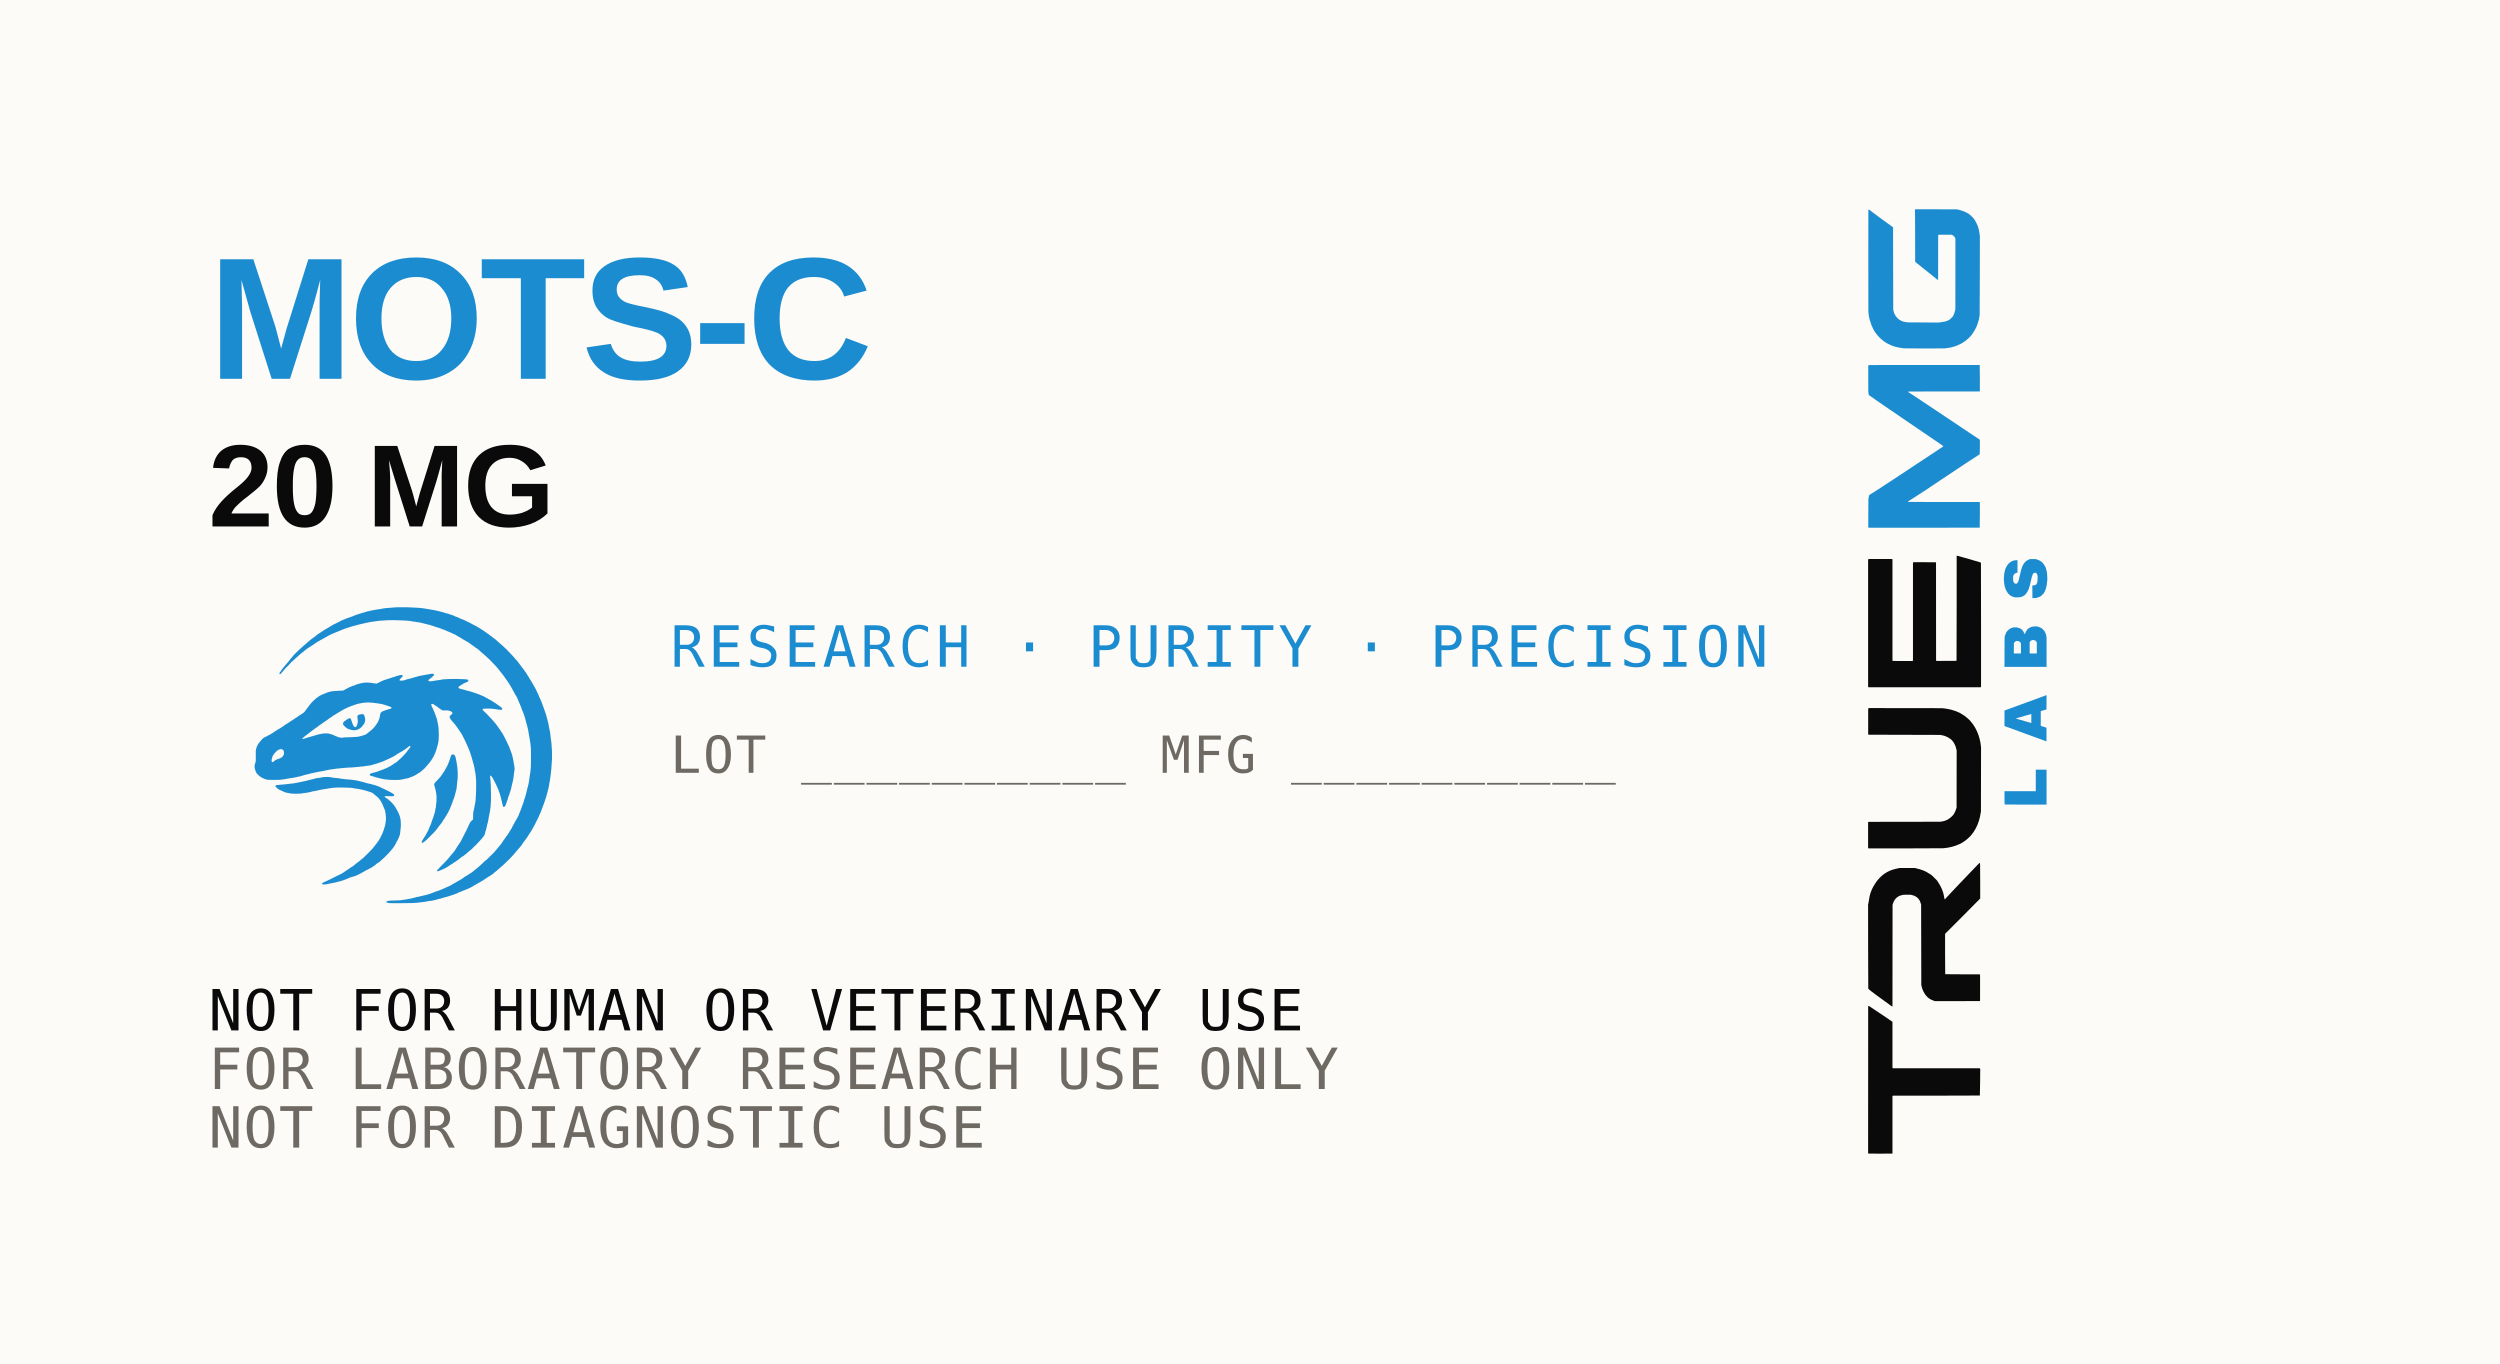
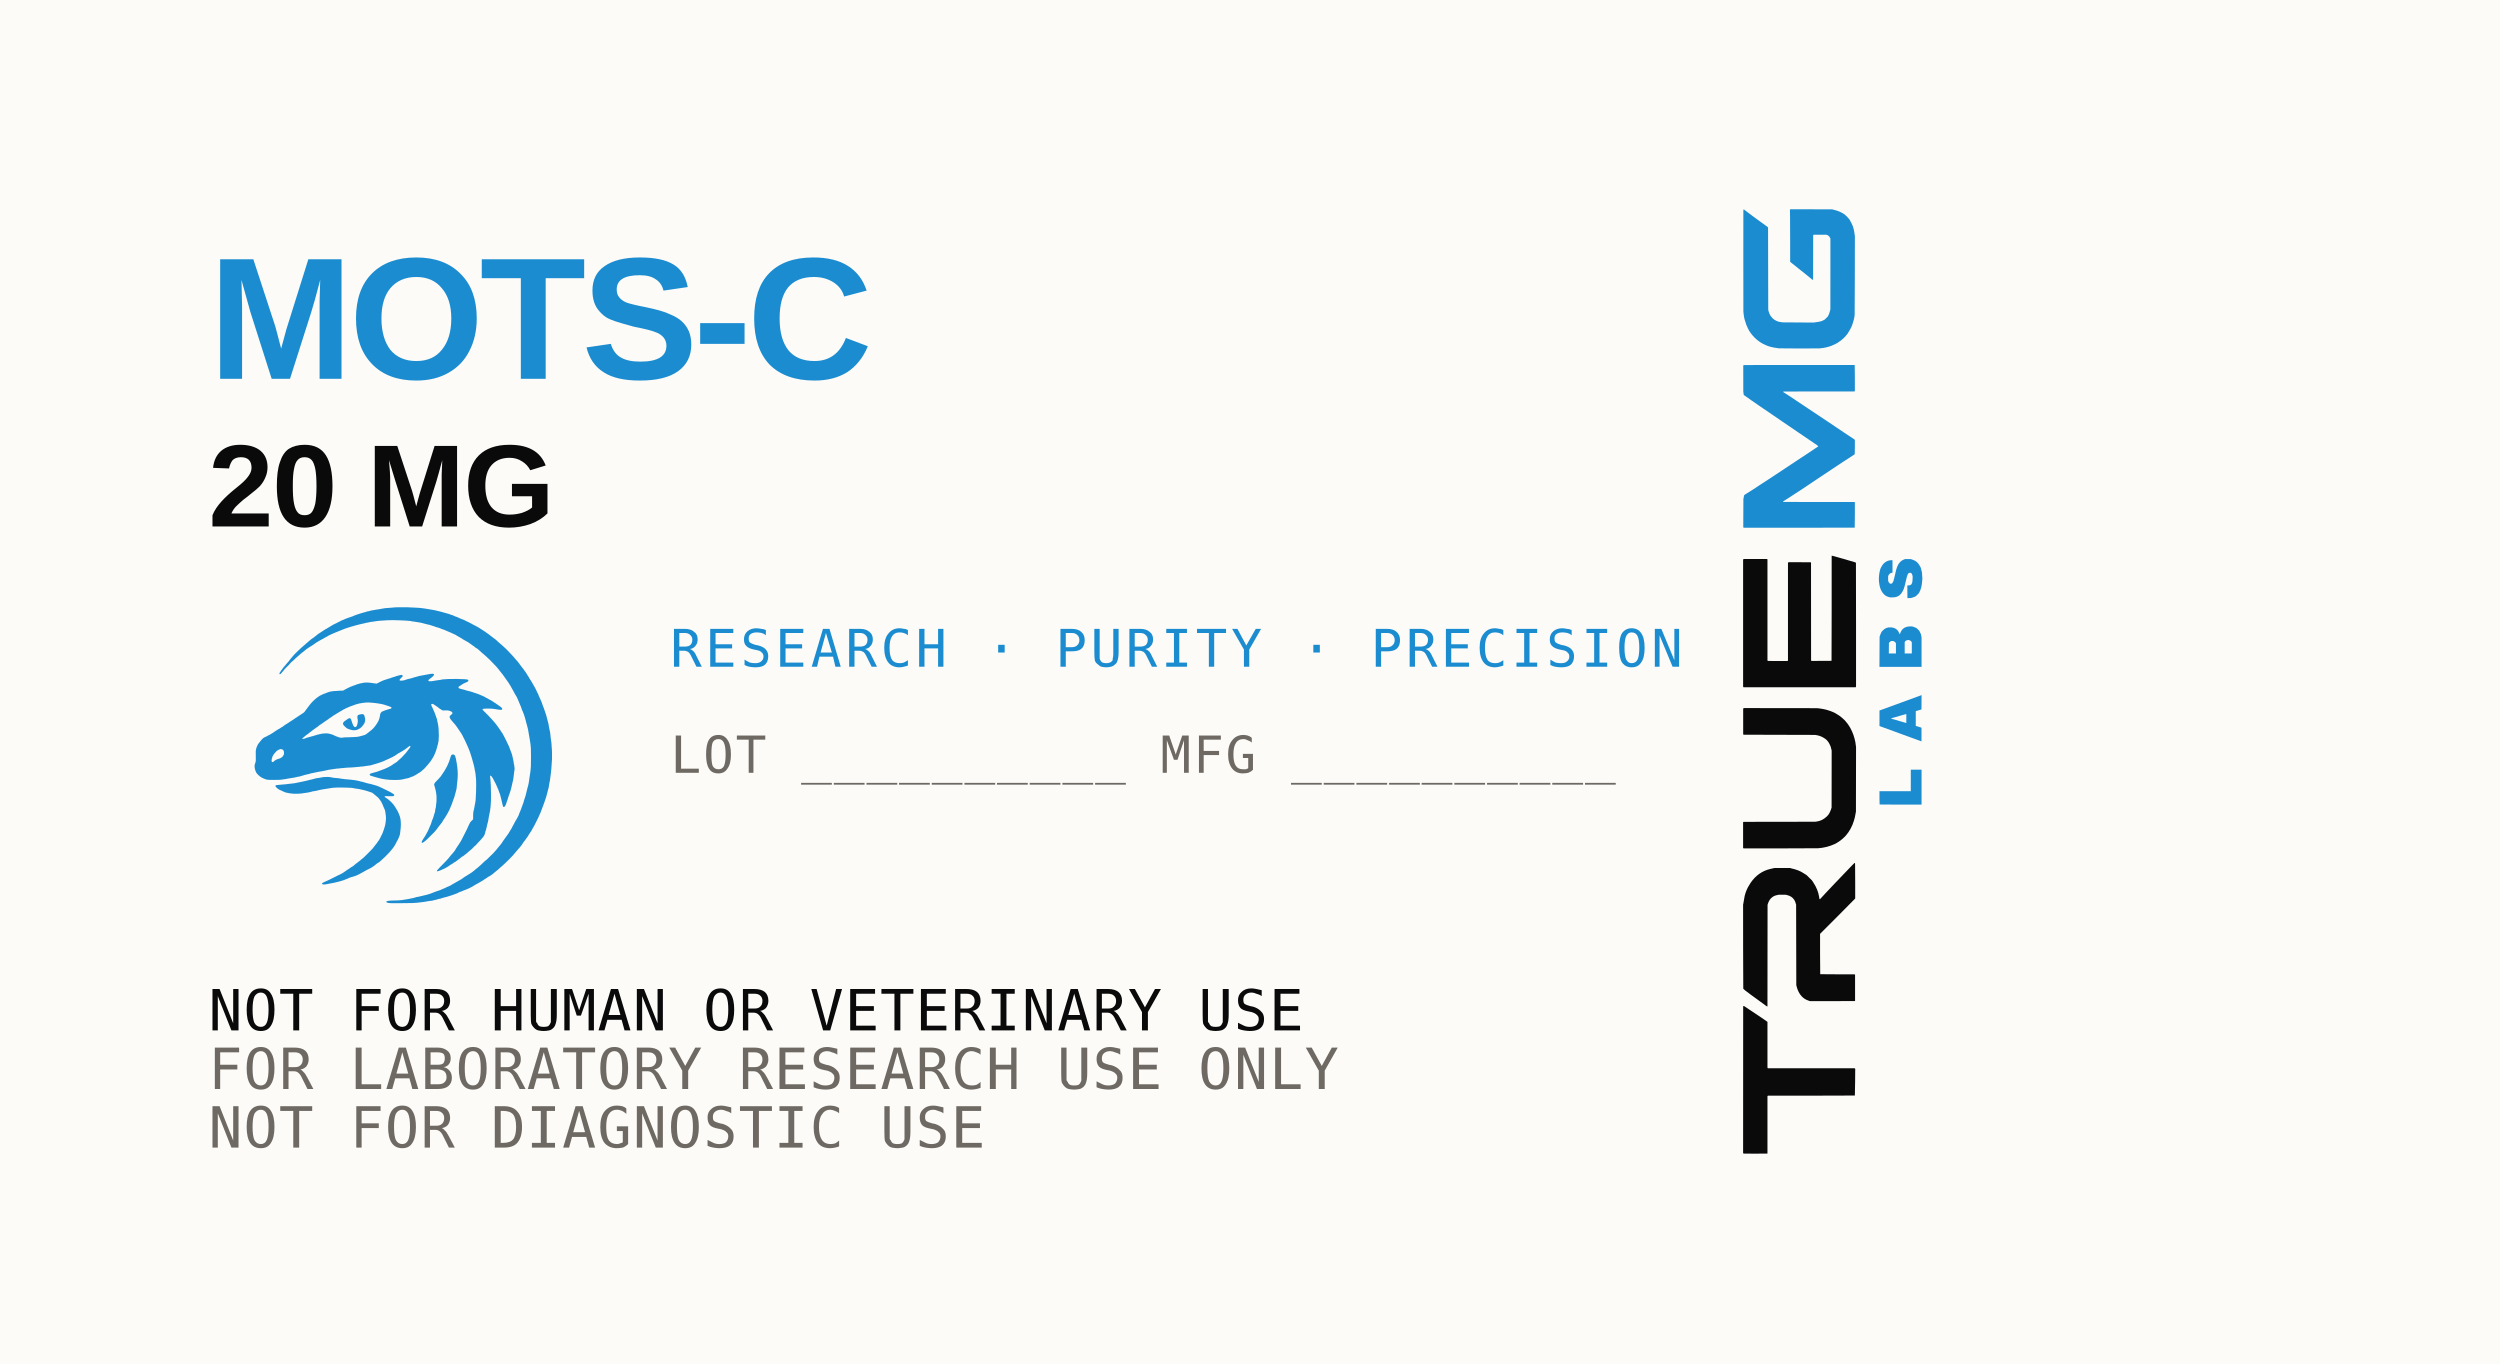
<svg xmlns="http://www.w3.org/2000/svg" width="66.0mm" height="36.0mm" viewBox="0 0 66.0 36.0">
  <rect x="0" y="0" width="66.0" height="36.0" fill="#FCFBF8" />
-   <g transform="translate(49.30,30.50) rotate(-90) scale(0.004437)">
+   <g transform="translate(46.00,30.50) rotate(-90) scale(0.004437)">
    <g transform="translate(0,681) scale(0.025,-0.025)" stroke="none">
      <g fill="#0A0A0B">
        <path d="M465 27020 l-58 -59 -15 -2770 c-8 -1524 0 -2802 18 -2841 l33 -70 6816 0 6815 0 61 -61 61 -61 -3 -10322 c-2 -5867 12 -10336 32 -10355 19 -18 1457 -45 3195 -61 l3160 -28 70 77 70 78 0 10325 0 10325 77 42 78 41 5439 0 5440 0 86 110 c125 160 843 1198 1065 1538 295 455 724 1099 1709 2569 l910 1356 -12 104 -12 103 -17488 9 -17488 9 -59 -58z" />
        <path d="M39653 27037 c-49 -18 -221 -200 -384 -405 -458 -576 -1855 -2468 -2161 -2925 -179 -268 -743 -1037 -1416 -1929 -166 -221 -278 -407 -266 -440 l22 -57 12086 -12 12086 -12 278 -88 c640 -203 1152 -536 1485 -965 307 -395 445 -712 569 -1304 l66 -320 0 -800 0 -800 -66 -300 c-181 -812 -569 -1408 -1152 -1768 -273 -168 -352 -202 -789 -341 l-351 -111 -9580 -21 -9580 -22 -300 -72 c-898 -215 -1753 -647 -2317 -1169 -555 -514 -833 -960 -1109 -1776 l-74 -220 -9 -5315 c-6 -2923 5 -5341 24 -5374 l33 -60 3113 -1 3113 0 48 65 47 66 6 4063 c3 2235 15 4080 27 4100 13 21 2011 36 4813 36 l4790 0 4138 -4134 c2275 -2274 4176 -4155 4224 -4180 l88 -46 3836 0 c2110 0 4003 12 4207 26 l369 26 19 50 c22 57 -449 537 -1427 1453 -693 648 -3219 3069 -3680 3525 -144 143 -513 492 -821 776 -307 284 -765 716 -1018 960 -460 444 -678 647 -1334 1239 l-350 316 13 64 12 65 180 30 c98 16 287 47 419 68 1108 179 2211 624 3280 1324 l560 366 620 626 620 626 263 400 c457 695 732 1203 890 1648 218 612 370 1114 408 1352 14 88 56 250 92 360 l67 200 0 1860 0 1860 -67 280 c-37 154 -105 451 -152 660 -425 1916 -1544 3522 -3281 4711 -1373 939 -2719 1447 -4380 1652 -176 22 -437 66 -580 99 l-260 59 -9960 -6 c-5478 -3 -9999 -20 -10047 -38z" />
        <path d="M73081 27003 l-41 -78 3 -8632 c2 -4748 18 -8831 36 -9073 101 -1383 432 -2698 970 -3860 66 -143 137 -296 156 -340 20 -44 107 -188 194 -320 88 -132 189 -294 225 -360 209 -379 985 -1283 1459 -1702 967 -852 2219 -1538 3517 -1926 650 -194 1101 -302 1480 -354 165 -23 381 -62 480 -87 l180 -46 7678 -14 7679 -14 341 41 c875 105 996 127 1782 328 1078 274 2363 850 3164 1418 90 64 252 177 360 252 187 130 549 429 780 644 172 160 902 995 1009 1154 55 80 204 315 333 521 129 206 275 440 325 520 50 80 106 181 125 225 20 44 83 188 142 320 184 414 294 707 421 1120 67 220 148 481 179 580 32 99 77 306 101 460 24 154 62 337 84 406 22 69 70 384 107 700 l66 574 11 8700 12 8700 -51 100 -50 100 -3067 0 -3067 0 -52 -52 -52 -52 -24 -8508 -24 -8508 -44 -260 c-110 -664 -270 -1122 -588 -1684 -416 -734 -817 -1122 -1520 -1473 -547 -273 -643 -308 -1159 -424 l-449 -100 -6776 10 -6776 11 -200 71 c-110 39 -290 99 -400 133 -249 78 -763 334 -1012 503 -573 388 -1285 1345 -1482 1993 -23 77 -72 239 -109 360 -36 121 -85 364 -108 540 l-41 320 -14 8515 -13 8515 -45 55 -46 55 -3073 0 -3074 0 -42 -77z" />
        <path d="M111470 27037 l-70 -41 0 -13357 0 -13356 77 -42 78 -41 14699 0 c8085 0 14727 11 14761 23 73 29 147 254 589 1797 45 154 107 361 140 460 63 190 147 481 240 830 105 394 171 630 288 1030 333 1138 450 1584 428 1620 l-25 40 -12447 1 c-6847 0 -12469 14 -12496 31 l-47 30 -13 2367 -12 2367 52 52 52 52 11644 8 11643 7 44 44 44 44 13 2601 14 2601 -64 97 -64 98 -11636 0 -11636 0 -65 65 -65 65 9 2319 10 2320 55 55 56 56 12035 0 12036 0 42 77 41 78 0 2733 0 2734 -61 88 -61 87 -15129 1 -15129 0 -70 -41z" />
      </g>
      <g fill="#1C8CD0">
        <path d="M149428 26991 l-69 -51 0 -13193 c0 -7256 10 -13210 23 -13230 14 -22 1228 -37 3012 -37 l2990 0 48 48 48 48 0 8485 c0 4667 11 8496 24 8510 51 51 137 -27 250 -225 101 -177 300 -490 866 -1360 66 -102 354 -541 640 -976 286 -435 601 -923 700 -1084 99 -162 321 -503 493 -760 172 -256 505 -753 740 -1103 235 -350 445 -663 467 -695 22 -31 510 -762 1084 -1623 574 -861 1170 -1754 1324 -1985 154 -231 405 -609 558 -840 153 -231 503 -754 776 -1163 274 -408 516 -772 538 -808 22 -36 195 -296 384 -577 189 -282 556 -836 816 -1232 1081 -1646 1205 -1838 1541 -2380 75 -121 155 -233 178 -249 22 -17 800 -30 1727 -30 l1686 -1 119 135 c65 75 217 295 338 490 237 384 977 1507 1354 2055 228 331 2457 3644 2617 3889 44 67 699 1051 1456 2187 757 1135 1423 2135 1480 2222 180 274 1884 2825 1961 2936 156 223 1269 1899 1393 2098 72 114 250 393 396 620 l265 412 64 -13 65 -12 10 -8456 10 -8455 45 -54 45 -54 3045 1 c1675 0 3068 15 3097 33 l52 33 3 9997 c2 5498 1 11430 -2 13183 l-5 3187 -64 64 -64 64 -3106 -3 -3106 -4 -378 -57 -379 -56 -90 -91 c-86 -86 -510 -688 -1208 -1715 -174 -255 -384 -561 -468 -680 -84 -119 -276 -396 -427 -616 -151 -220 -458 -665 -682 -990 -1061 -1535 -1504 -2184 -2993 -4392 -102 -151 -291 -424 -420 -606 -395 -558 -1826 -2658 -2692 -3952 -243 -363 -534 -795 -646 -960 -362 -533 -933 -1370 -1216 -1780 -151 -220 -481 -706 -734 -1080 -645 -958 -666 -976 -803 -710 -42 83 -173 285 -290 450 -117 165 -304 439 -414 609 -110 170 -319 485 -464 700 -262 388 -699 1050 -1710 2591 -288 440 -580 881 -649 980 -69 99 -254 378 -411 620 -158 242 -361 548 -451 680 -281 410 -2516 3790 -2639 3990 -64 104 -235 365 -380 580 -145 214 -333 498 -417 630 -84 132 -354 546 -599 920 -245 374 -615 940 -823 1259 -207 318 -435 660 -505 760 -71 99 -211 316 -313 481 -101 165 -291 462 -420 660 -130 198 -296 457 -368 575 -72 117 -167 271 -211 341 -44 69 -139 228 -212 352 -169 288 -192 306 -474 358 -129 23 -333 61 -454 84 l-220 41 -3341 16 -3341 15 -70 -51z" />
        <path d="M200748 27015 c-12 -12 -199 -36 -415 -54 -432 -34 -1041 -135 -1353 -224 -1056 -300 -1666 -529 -2360 -890 -1428 -741 -2792 -2118 -3512 -3547 -409 -812 -663 -1509 -787 -2160 -25 -132 -70 -357 -100 -500 -79 -379 -135 -742 -162 -1060 -43 -494 -55 -9253 -14 -9700 56 -610 149 -1204 259 -1660 102 -419 325 -1132 377 -1200 16 -22 80 -166 140 -320 130 -331 384 -846 530 -1076 305 -481 394 -610 605 -874 491 -615 1084 -1182 1642 -1570 290 -202 1442 -860 1505 -860 28 0 101 -26 164 -59 200 -104 621 -251 1093 -383 253 -70 546 -153 651 -184 105 -31 330 -75 500 -97 170 -23 390 -53 489 -68 99 -14 4347 -33 9440 -40 l9260 -14 540 64 c656 78 1322 222 1791 386 457 161 1227 540 1629 803 397 259 1101 959 1378 1369 420 622 746 1395 972 2303 l125 500 14 4945 15 4946 -71 71 -71 71 -1581 -27 c-870 -14 -3652 -26 -6184 -26 l-4603 0 -358 -430 c-730 -878 -909 -1102 -1673 -2099 -240 -314 -558 -715 -706 -891 -148 -176 -383 -466 -523 -644 -337 -431 -699 -871 -887 -1081 -88 -98 -148 -202 -140 -243 l14 -72 5305 -10 5304 -10 53 -64 53 -63 2 -1507 2 -1506 -91 -224 c-110 -274 -304 -474 -603 -623 l-226 -113 -8400 4 -8400 4 -320 70 c-469 102 -882 246 -1179 409 l-261 145 -360 364 -361 364 -139 260 c-255 475 -361 834 -439 1480 -25 209 -65 499 -88 643 l-43 264 25 3744 25 3744 40 105 c22 58 40 190 41 293 1 337 223 944 505 1380 483 748 1297 1294 2194 1474 l240 48 9794 23 9795 22 117 140 c64 77 166 212 225 299 139 203 491 691 749 1038 529 712 1029 1396 1202 1646 106 153 235 331 287 397 354 447 648 839 1069 1427 120 168 302 408 403 532 l184 226 -13 87 -12 88 -12145 8 c-6680 5 -12155 -1 -12167 -13z" />
      </g>
    </g>
    <g transform="translate(2086.5,811.8) scale(1.209881)">
      <g transform="translate(0,214) scale(0.025,-0.025)" fill="#1C8CD0" stroke="none">
        <g transform="translate(0.0,0)">
          <path d="M27 8413 c-15 -14 -27 -1877 -27 -4140 l0 -4113 3440 0 3440 0 0 1060 0 1060 -2120 0 -2120 0 0 3080 0 3080 -1293 0 c-712 0 -1306 -12 -1320 -27z" />
        </g>
        <g transform="translate(-21015.9,0)">
          <path d="M36449 8370 c-16 -38 -696 -1897 -1510 -4130 l-1482 -4060 1338 -11 c735 -5 1345 -2 1355 8 10 10 94 267 186 571 l167 552 1453 0 1453 0 166 -560 166 -560 1408 -11 1408 -10 -54 150 c-226 634 -2882 7899 -2925 8001 l-54 130 -1523 0 -1524 0 -28 -70z m1733 -2892 c92 -340 278 -981 413 -1425 135 -444 245 -826 245 -850 l0 -43 -880 0 -880 0 0 35 c0 20 118 428 261 908 144 480 325 1099 402 1375 77 276 150 534 162 574 12 40 41 66 65 58 l43 -14 169 -618z" />
        </g>
        <g transform="translate(-42657.8,0)">
          <path d="M69760 4303 l0 -4143 2902 0 2901 0 309 62 308 62 334 158 333 158 252 251 251 252 125 248 c69 137 153 351 185 477 l60 229 -1 321 c-1 601 -160 1085 -470 1430 -201 224 -556 447 -848 535 -133 40 -241 82 -241 95 0 12 146 91 325 175 l324 152 189 177 c231 216 381 483 460 821 l61 257 0 322 1 321 -62 239 c-83 323 -270 621 -559 892 l-241 226 -260 128 c-143 71 -368 160 -499 198 l-239 69 -2950 15 -2950 15 0 -4142z m4807 2197 c59 -44 145 -145 190 -225 l83 -146 0 -196 0 -196 -90 -178 -90 -178 -136 -91 -136 -90 -994 0 -994 0 0 702 0 702 1030 -12 1030 -12 107 -80z m151 -3079 c149 -77 276 -287 306 -506 l24 -176 -47 -179 c-53 -196 -161 -336 -329 -424 l-108 -56 -1082 0 -1082 0 0 700 0 700 1102 0 1102 0 114 -59z" />
        </g>
        <g transform="translate(-64316.7,0)">
          <path d="M108180 8534 c-883 -105 -1223 -191 -1720 -433 -723 -354 -1137 -832 -1320 -1524 l-62 -237 -3 -388 c-4 -854 255 -1416 851 -1840 580 -413 916 -536 2354 -856 1425 -317 1640 -428 1640 -841 l0 -141 -113 -114 -114 -113 -214 -63 -214 -64 -425 0 c-504 0 -844 55 -1052 172 l-152 85 -83 134 -83 134 -20 258 -21 258 -1245 -10 -1244 -11 9 -334 9 -334 66 -266 c36 -146 121 -374 189 -506 l125 -240 281 -282 281 -281 281 -146 c560 -291 1154 -435 2099 -509 l500 -39 606 38 606 39 461 117 462 116 312 163 c696 362 1073 805 1299 1525 l94 299 -2 560 -2 560 -94 240 c-217 556 -654 973 -1318 1259 -413 178 -717 261 -1834 501 -954 205 -1224 295 -1434 476 l-146 126 -4 173 -5 172 146 134 147 134 173 52 173 51 400 1 400 1 151 -53 c299 -106 549 -418 549 -685 l0 -122 1240 0 1240 0 0 232 c0 429 -157 880 -432 1244 -232 306 -531 541 -948 745 l-360 176 -388 100 c-588 151 -1538 223 -2092 157z" />
        </g>
      </g>
    </g>
  </g>
  <text x="5.5" y="10.00" font-family="Archivo Black, Archivo, Helvetica Neue, Arial, sans-serif" font-weight="900" font-size="4.60" letter-spacing="-0.12" fill="#1C8CD0">MOTS-C</text>
  <text x="5.5" y="13.90" font-family="Archivo Black, Archivo, Helvetica Neue, Arial, sans-serif" font-weight="900" font-size="3.10" letter-spacing="-0.04" fill="#0A0A0B">20 MG</text>
  <g transform="translate(5.500,14.600) scale(0.006875)">
    <g transform="translate(0,1600) scale(0.5673759,-0.5673759)" fill="#1C8CD0" stroke="none">
      <path d="M1285 2453 c-13 0 -30 -1 -36 -2 -7 0 -17 -1 -23 -2 -26 -1 -32 -2 -58 -7 -8 -2 -22 -4 -31 -5 -9 -1 -24 -4 -34 -6 -10 -3 -21 -6 -26 -6 -5 -1 -12 -4 -16 -5 -5 -2 -15 -4 -22 -6 -7 -2 -17 -5 -22 -7 -5 -2 -13 -5 -18 -6 -5 -2 -12 -5 -15 -6 -3 -2 -12 -5 -18 -7 -7 -2 -14 -4 -15 -5 -2 -1 -8 -3 -14 -5 -5 -2 -12 -5 -15 -6 -2 -2 -7 -4 -10 -4 -6 -2 -15 -7 -21 -10 -1 -1 -6 -3 -9 -5 -4 -1 -9 -4 -12 -6 -4 -2 -9 -5 -13 -6 -3 -2 -8 -4 -10 -5 -2 -1 -7 -4 -12 -7 -12 -7 -19 -11 -30 -18 -5 -3 -10 -6 -10 -6 -1 0 -5 -2 -9 -5 -5 -3 -13 -9 -18 -12 -19 -12 -30 -19 -35 -24 -3 -3 -7 -6 -8 -7 -2 -1 -6 -3 -8 -6 -3 -2 -8 -5 -10 -7 -2 -1 -7 -4 -9 -6 -11 -9 -15 -13 -18 -15 -2 -2 -9 -7 -14 -12 -6 -6 -13 -12 -17 -15 -22 -18 -67 -61 -78 -75 -2 -4 -8 -10 -11 -13 -3 -4 -7 -8 -8 -10 -4 -6 -15 -20 -18 -22 -2 -2 -5 -6 -8 -9 -2 -4 -6 -8 -8 -10 -5 -6 -13 -15 -16 -20 -2 -3 -4 -6 -5 -7 -1 -1 -3 -4 -5 -6 -1 -3 -4 -8 -7 -11 -3 -4 -4 -6 -4 -9 0 -3 1 -4 4 -4 2 0 4 1 10 8 4 4 9 10 11 13 4 6 24 28 28 31 2 1 7 6 12 12 11 13 12 15 36 35 2 3 10 10 17 16 7 7 19 17 26 23 7 6 18 15 25 20 10 9 16 13 31 23 9 5 13 8 21 13 22 16 34 24 56 36 21 11 30 16 32 18 2 1 7 4 12 6 5 3 11 6 13 8 3 1 9 4 13 6 5 2 10 4 11 5 2 1 9 4 16 7 13 5 21 8 37 15 4 2 11 5 15 6 4 1 13 5 20 8 8 3 15 5 16 5 0 0 7 2 15 5 7 2 18 5 24 7 6 1 16 4 22 6 7 2 17 5 23 6 14 3 21 4 32 7 4 2 13 4 19 4 5 1 11 3 13 3 2 1 11 2 20 3 9 1 21 3 26 4 10 2 24 3 76 6 30 1 38 1 67 0 69 -2 94 -5 101 -8 1 0 5 -1 10 -1 4 -1 12 -2 19 -3 6 -1 17 -3 25 -4 8 -2 19 -4 24 -6 6 -2 16 -4 23 -6 8 -1 18 -4 24 -6 6 -2 11 -4 12 -4 2 0 17 -5 23 -8 2 0 9 -3 15 -4 6 -2 14 -5 17 -6 2 -2 9 -4 15 -6 6 -2 13 -4 16 -6 3 -2 10 -5 16 -7 6 -2 14 -6 19 -8 17 -8 34 -16 35 -16 0 0 5 -3 9 -6 5 -3 11 -6 14 -8 2 -1 6 -3 8 -4 1 -2 5 -4 8 -5 3 -2 8 -5 10 -7 4 -3 23 -13 34 -19 2 -1 5 -3 7 -5 3 -2 7 -5 9 -6 2 -1 7 -5 12 -9 5 -4 11 -8 15 -10 3 -3 7 -6 9 -8 3 -1 7 -4 11 -6 3 -3 8 -7 12 -10 3 -3 9 -9 14 -13 37 -32 31 -26 60 -54 33 -33 48 -49 67 -74 9 -12 13 -17 22 -28 2 -3 7 -10 12 -17 11 -16 19 -28 24 -34 2 -3 6 -8 8 -13 2 -4 5 -8 6 -9 0 -1 2 -4 3 -6 1 -2 5 -8 7 -12 7 -12 14 -25 19 -35 2 -5 6 -11 8 -13 2 -3 5 -9 7 -13 2 -5 4 -9 5 -11 1 -2 12 -27 16 -38 1 -4 3 -9 5 -11 2 -5 8 -22 8 -24 0 -1 2 -6 5 -11 3 -6 6 -15 8 -20 1 -5 4 -14 6 -19 1 -5 4 -13 5 -18 1 -5 3 -12 4 -16 3 -7 10 -37 12 -45 0 -3 1 -7 2 -10 1 -4 2 -9 2 -12 1 -7 6 -33 9 -52 3 -16 6 -39 7 -57 1 -21 1 -101 0 -122 -1 -23 -5 -52 -8 -66 0 -4 -2 -13 -3 -22 -2 -16 -5 -33 -7 -40 -1 -2 -3 -9 -4 -14 -1 -6 -3 -13 -4 -16 -4 -14 -8 -31 -10 -41 -2 -5 -4 -12 -5 -15 -1 -3 -4 -11 -6 -18 -1 -7 -4 -16 -6 -20 -2 -4 -5 -12 -6 -16 -3 -10 -11 -30 -15 -40 -2 -4 -6 -13 -8 -21 -3 -7 -7 -14 -8 -16 -1 -1 -3 -5 -5 -9 -2 -4 -5 -9 -7 -12 -2 -3 -6 -9 -8 -14 -2 -5 -4 -9 -5 -10 -2 -3 -13 -22 -16 -30 -3 -4 -5 -9 -7 -11 -1 -3 -4 -7 -6 -10 -1 -3 -5 -8 -7 -12 -7 -9 -19 -26 -36 -50 -5 -8 -11 -16 -13 -20 -3 -3 -9 -11 -14 -17 -20 -25 -24 -30 -42 -49 -23 -23 -37 -37 -45 -44 -4 -2 -11 -8 -16 -13 -14 -14 -34 -32 -39 -36 -3 -3 -9 -8 -14 -11 -22 -20 -38 -31 -62 -45 -17 -10 -24 -14 -29 -19 -6 -5 -8 -6 -33 -20 -8 -4 -17 -10 -21 -12 -4 -2 -11 -6 -16 -9 -4 -2 -9 -5 -10 -6 -2 -2 -12 -7 -16 -8 -2 -1 -8 -3 -12 -5 -4 -2 -11 -5 -14 -7 -4 -1 -11 -4 -17 -7 -5 -3 -10 -5 -11 -5 0 0 -4 -1 -8 -3 -8 -3 -22 -8 -24 -8 -1 0 -6 -2 -13 -5 -6 -3 -17 -7 -23 -9 -7 -2 -14 -4 -16 -5 -2 -1 -7 -2 -10 -3 -31 -7 -48 -11 -51 -12 -1 -1 -6 -2 -12 -2 -5 -1 -13 -3 -17 -5 -4 -1 -12 -3 -17 -4 -6 -1 -14 -3 -19 -4 -8 -2 -29 -5 -55 -9 -14 -2 -21 -2 -66 -3 -20 -1 -29 -2 -34 -6 -4 -2 -5 -3 -2 -5 2 -2 6 -4 18 -6 8 -1 17 -1 73 -1 70 0 109 1 141 6 3 1 11 1 17 2 5 1 14 2 20 3 6 2 16 3 23 4 6 1 14 2 17 2 3 1 10 3 16 4 6 1 15 3 20 5 4 2 12 3 16 4 4 1 11 2 14 4 4 1 12 3 17 5 14 3 16 4 29 8 6 2 15 5 19 6 3 1 9 3 12 4 4 2 9 4 13 5 8 2 16 6 22 9 3 3 6 4 16 7 4 1 10 3 13 5 3 2 11 5 17 7 13 4 51 22 58 28 3 2 9 6 13 8 5 2 11 6 15 8 13 8 29 17 29 17 1 0 4 2 7 4 3 3 8 6 10 7 3 2 7 5 11 7 9 7 20 14 26 16 3 2 6 4 8 6 2 1 5 4 8 5 2 2 5 5 8 7 2 2 6 5 8 7 8 5 32 26 41 35 5 4 10 9 12 10 5 4 26 24 43 41 19 19 30 31 47 52 7 8 15 17 18 21 3 3 7 8 10 11 2 3 5 7 7 9 2 3 5 7 8 11 2 3 5 8 6 10 2 2 5 6 6 8 2 2 4 6 6 7 1 1 4 5 6 9 3 4 7 10 11 15 3 5 8 13 11 18 3 4 7 10 8 12 2 3 5 7 7 10 1 3 3 7 4 8 2 3 17 29 17 30 0 1 19 39 21 42 1 2 4 7 6 12 2 5 4 11 6 14 4 7 16 36 18 44 1 4 4 10 5 14 2 3 4 9 5 13 1 4 4 11 6 16 9 25 17 50 20 65 2 9 5 20 6 24 2 4 3 11 4 15 1 4 2 13 3 21 2 7 4 18 5 24 1 6 2 17 3 23 1 13 2 17 4 31 0 5 1 14 2 20 0 5 2 17 2 26 3 26 4 63 3 90 0 13 -1 24 -1 25 -1 0 -1 5 -1 11 0 14 -3 40 -7 64 0 5 -1 14 -2 20 -1 6 -2 13 -2 16 -3 11 -4 16 -7 32 -4 27 -4 28 -7 36 -1 4 -3 11 -4 16 -4 19 -13 48 -20 66 -2 6 -5 13 -6 17 -1 4 -4 12 -7 18 -2 6 -5 14 -6 18 -3 7 -8 19 -15 34 -2 4 -6 12 -7 17 -2 4 -4 10 -6 12 -2 2 -4 7 -5 11 -5 11 -16 33 -20 38 -1 3 -4 7 -6 10 -1 4 -7 13 -12 21 -6 9 -11 17 -12 19 -1 3 -6 11 -11 18 -4 7 -9 16 -11 18 -1 2 -4 7 -7 10 -2 3 -8 11 -12 17 -5 6 -10 13 -12 15 -2 3 -6 9 -11 15 -12 17 -18 24 -31 38 -7 8 -15 17 -18 21 -4 4 -14 15 -22 23 -9 9 -19 19 -21 22 -5 5 -25 24 -28 26 -2 1 -10 9 -20 17 -9 9 -20 19 -24 22 -10 7 -16 11 -23 17 -3 3 -8 6 -10 8 -3 2 -9 6 -13 10 -12 9 -41 29 -53 36 -4 2 -9 5 -11 7 -4 2 -9 5 -17 10 -2 1 -7 4 -13 7 -6 3 -12 6 -14 7 -2 2 -6 3 -8 5 -2 1 -8 3 -12 6 -4 2 -9 5 -12 6 -3 1 -9 4 -13 6 -7 5 -20 10 -39 17 -5 2 -11 5 -15 7 -7 3 -16 7 -18 7 0 0 -4 2 -8 3 -11 6 -14 7 -23 9 -4 1 -11 4 -16 6 -5 1 -13 4 -18 5 -16 4 -25 7 -32 9 -4 1 -11 3 -16 4 -10 2 -19 4 -25 6 -3 1 -7 2 -10 2 -4 1 -14 2 -23 4 -16 2 -22 3 -42 7 -10 2 -44 5 -52 5 -4 0 -14 1 -21 1 -17 2 -71 3 -103 2z" />
      <path d="M1503 2002 c-19 -3 -77 -14 -80 -15 -1 -1 -10 -3 -20 -6 -9 -2 -20 -5 -23 -7 -4 -1 -11 -3 -16 -4 -10 -2 -22 -5 -32 -9 -4 -2 -10 -3 -17 -4 -16 -1 -18 -1 -20 1 -3 3 0 7 10 17 l10 10 0 3 c0 5 -3 7 -8 7 -4 0 -22 -4 -31 -7 -4 -1 -10 -3 -14 -5 -5 -1 -14 -4 -20 -6 -7 -3 -15 -6 -18 -6 -7 -2 -21 -7 -37 -12 -10 -4 -26 -11 -34 -16 -2 -1 -7 -3 -10 -5 l-5 -2 -6 1 c-4 0 -10 2 -15 2 -32 6 -61 6 -81 0 -3 0 -11 -2 -17 -4 -15 -4 -17 -5 -24 -8 -3 -2 -11 -4 -17 -6 -12 -4 -32 -13 -48 -22 -5 -3 -12 -7 -14 -8 l-4 -2 -27 -1 c-32 -1 -55 -4 -68 -8 -5 -2 -13 -4 -17 -6 -13 -4 -35 -14 -46 -20 -12 -7 -29 -20 -47 -38 -6 -5 -18 -20 -25 -29 -3 -4 -7 -9 -9 -12 -6 -7 -11 -14 -17 -23 -4 -6 -6 -9 -13 -14 -5 -3 -10 -7 -12 -8 -4 -2 -23 -15 -29 -19 -1 -1 -5 -3 -7 -5 -3 -1 -9 -5 -12 -8 -4 -2 -11 -7 -17 -11 -6 -4 -18 -11 -27 -18 -9 -6 -18 -11 -20 -12 -1 -1 -5 -4 -8 -6 -2 -2 -7 -5 -9 -7 -3 -1 -7 -3 -9 -5 -2 -2 -6 -4 -9 -6 -3 -1 -8 -4 -11 -6 -3 -2 -10 -7 -16 -10 -7 -4 -15 -10 -19 -13 -5 -3 -15 -9 -23 -14 -9 -4 -17 -8 -19 -10 -2 -1 -7 -3 -11 -5 -12 -5 -19 -11 -34 -30 -2 -3 -5 -7 -7 -9 -7 -8 -9 -11 -14 -23 -3 -6 -6 -15 -7 -21 l-2 -11 0 -24 c1 -42 0 -47 -1 -51 -5 -14 -6 -17 -7 -26 0 -5 0 -12 1 -16 1 -7 7 -24 9 -28 6 -11 23 -27 35 -34 7 -5 29 -14 38 -16 8 -2 86 -2 98 0 3 1 12 2 18 3 6 0 13 1 14 2 2 1 12 2 22 4 10 1 22 3 27 4 5 1 14 3 20 4 6 2 15 4 20 4 5 1 13 3 18 5 12 4 18 6 32 9 7 1 15 3 18 4 6 3 8 3 33 8 8 2 19 4 23 5 9 2 19 4 34 6 6 1 15 3 20 4 6 2 15 4 22 5 15 2 47 7 48 7 0 1 5 1 11 1 6 1 18 2 28 3 19 2 53 5 72 5 18 1 40 3 46 4 3 1 13 2 22 2 16 2 24 3 49 7 5 0 13 2 17 4 4 1 10 3 14 4 14 3 43 13 61 20 5 3 10 5 11 5 1 0 6 2 11 5 5 3 13 6 18 8 5 2 9 4 10 5 1 0 6 3 11 5 12 6 25 14 30 18 3 2 8 5 10 7 3 1 11 6 18 10 8 5 15 9 17 10 6 3 28 19 33 24 7 6 12 9 15 7 2 -2 -1 -11 -6 -16 -1 -1 -4 -6 -7 -9 -12 -17 -18 -24 -45 -52 -19 -18 -32 -30 -35 -32 -3 -2 -11 -7 -18 -11 -6 -5 -12 -9 -14 -10 -1 -1 -6 -4 -10 -6 -11 -7 -31 -16 -44 -21 -6 -2 -12 -5 -14 -5 -1 -1 -9 -4 -16 -6 -7 -2 -14 -5 -16 -6 -2 0 -9 -2 -14 -4 -14 -3 -27 -7 -30 -9 -2 0 -4 -2 -5 -3 l-1 -3 1 -3 c2 -4 7 -7 22 -10 6 -2 14 -4 20 -6 43 -13 80 -18 127 -18 32 0 42 1 73 9 6 1 13 3 16 3 5 1 13 4 18 7 3 1 7 3 10 3 3 1 8 3 11 5 2 1 8 5 13 7 5 3 10 6 12 7 1 2 5 4 9 6 9 4 22 15 39 31 13 14 33 37 41 48 2 2 6 9 9 14 14 19 29 55 36 85 2 7 3 14 4 14 1 3 4 16 5 24 1 5 1 22 2 37 0 33 -2 61 -6 79 -2 6 -4 17 -5 23 -1 7 -3 16 -5 19 -1 4 -4 12 -6 17 -2 6 -5 14 -7 19 -3 5 -5 11 -6 13 -1 3 -6 15 -14 31 -3 7 -3 9 -2 11 1 5 11 4 19 -2 2 -2 6 -5 9 -6 4 -2 24 -17 27 -20 3 -2 18 -12 21 -13 2 -1 9 -1 18 0 11 0 16 0 22 -1 18 -4 27 -10 27 -17 0 -5 -2 -7 -10 -13 -7 -5 -9 -8 -9 -14 0 -4 1 -6 8 -17 5 -6 12 -15 17 -20 10 -11 15 -17 22 -27 3 -5 8 -12 11 -16 3 -5 7 -10 9 -13 1 -2 4 -6 5 -8 2 -2 4 -5 6 -8 3 -4 14 -26 24 -46 3 -7 7 -14 8 -17 6 -12 18 -40 21 -48 2 -5 5 -13 7 -18 2 -5 5 -14 6 -19 2 -5 4 -14 6 -19 14 -49 16 -56 19 -73 0 -5 2 -15 4 -21 2 -14 4 -24 6 -53 1 -25 1 -38 0 -84 -2 -55 -3 -64 -10 -95 0 -4 -2 -12 -3 -17 -1 -5 -2 -11 -3 -12 -3 -9 -4 -22 -4 -41 l0 -20 -5 -5 c-2 -3 -6 -6 -7 -7 -5 -3 -11 -14 -15 -23 -2 -7 -30 -64 -41 -84 -1 -2 -4 -8 -7 -14 -3 -7 -8 -15 -10 -19 -3 -4 -7 -9 -8 -12 -11 -16 -15 -23 -18 -27 -1 -2 -4 -7 -6 -9 -1 -3 -3 -7 -4 -8 -3 -5 -18 -24 -33 -40 -2 -2 -5 -7 -7 -9 -7 -10 -35 -39 -64 -68 -17 -17 -22 -24 -19 -27 1 -1 2 -1 6 1 3 0 8 2 13 4 5 2 9 4 10 4 2 1 7 4 13 6 12 5 28 14 35 19 2 2 7 5 11 8 3 2 8 5 12 7 11 8 22 15 25 16 4 3 17 12 23 17 2 2 6 5 9 7 2 2 6 5 8 7 2 1 7 5 12 7 8 6 17 12 38 31 7 6 16 13 19 16 3 2 6 5 7 7 2 2 7 7 12 12 6 4 11 9 12 11 1 1 7 7 12 13 13 13 35 38 38 43 6 8 8 14 10 23 1 6 4 15 6 21 2 6 4 17 6 24 1 6 3 16 5 21 3 9 6 25 8 41 1 4 2 11 3 15 9 38 13 79 12 138 0 48 -2 87 -4 103 -2 18 -3 23 0 25 1 1 2 1 4 -1 3 -2 9 -10 14 -19 2 -4 5 -11 7 -14 7 -12 18 -34 21 -43 2 -5 4 -11 6 -13 1 -2 4 -10 6 -17 2 -7 5 -14 6 -15 2 -4 13 -51 17 -69 3 -16 5 -20 9 -21 4 0 10 5 12 11 1 2 4 11 7 18 2 8 5 17 7 20 1 2 3 9 4 15 2 5 5 14 7 19 2 5 5 13 6 18 1 4 3 11 5 15 1 3 3 13 5 21 2 8 4 19 6 26 4 14 6 24 8 41 2 16 3 30 5 40 3 12 2 24 -1 39 -2 7 -4 18 -4 24 -1 6 -3 17 -5 24 -2 7 -4 15 -4 17 -1 6 -6 21 -11 32 -2 4 -4 11 -6 16 -2 5 -4 11 -5 14 -2 3 -4 7 -5 10 -6 15 -32 66 -39 78 -5 6 -9 13 -10 14 -1 2 -3 6 -6 10 -3 3 -8 11 -13 18 -9 14 -18 25 -39 49 -10 12 -50 53 -61 63 -7 5 -8 9 -3 12 2 1 6 2 22 2 28 1 44 0 77 -6 26 -4 31 -3 31 3 0 7 -4 11 -21 22 -6 5 -16 11 -21 15 -18 12 -32 21 -34 22 -4 1 -14 7 -17 9 -2 1 -6 4 -10 6 -4 1 -10 4 -13 7 -4 2 -8 4 -8 4 -1 0 -5 2 -11 5 -17 8 -31 13 -50 19 -7 2 -15 5 -17 6 -3 1 -10 3 -17 5 -24 6 -29 7 -36 10 -5 1 -10 3 -12 3 -15 3 -27 7 -28 10 -2 3 -1 6 1 9 2 1 18 12 31 20 3 2 10 5 15 7 10 3 17 8 19 12 1 3 -1 7 -4 8 -10 5 -126 7 -167 2 -4 0 -12 -2 -16 -3 -5 -1 -14 -2 -20 -3 -7 -1 -18 -2 -25 -4 -23 -4 -36 -4 -38 0 -2 4 0 7 6 11 12 8 28 22 30 26 2 4 2 6 0 8 -3 3 -4 3 -10 3 -4 0 -10 -1 -13 -1z m-398 -195 c16 -1 28 -3 37 -4 3 -1 11 -2 19 -3 17 -3 21 -4 31 -7 5 -2 16 -5 24 -8 16 -5 23 -8 23 -11 2 -5 -1 -7 -15 -10 -18 -5 -43 -14 -48 -17 -6 -4 -11 -10 -12 -14 0 -2 -2 -10 -3 -18 -3 -17 -10 -34 -18 -46 -11 -18 -28 -39 -38 -46 -24 -20 -30 -24 -34 -27 -2 -1 -5 -3 -6 -4 -3 -2 -11 -5 -19 -7 -5 -1 -14 -3 -19 -5 -11 -4 -31 -6 -78 -7 -23 0 -36 -1 -38 -2 -4 -2 -18 -1 -25 1 -3 1 -9 3 -13 5 -5 1 -12 4 -16 6 -17 9 -28 12 -42 15 -8 2 -32 2 -42 0 -12 -2 -31 -6 -40 -9 -4 -2 -10 -3 -13 -4 -4 -1 -11 -3 -17 -5 -7 -2 -15 -4 -18 -5 -4 -1 -12 -3 -18 -5 -6 -2 -13 -5 -16 -6 -6 -2 -13 -3 -15 -2 -1 2 4 7 10 12 4 3 9 7 11 9 2 2 7 6 11 8 4 3 9 7 13 10 3 3 9 8 14 11 4 3 10 8 13 10 7 5 15 11 25 18 4 2 9 6 11 8 4 4 8 7 24 17 9 6 18 12 24 17 3 2 8 6 12 8 3 2 7 5 9 6 1 2 6 5 9 7 4 2 13 8 19 13 7 5 15 10 18 11 3 2 7 4 9 6 2 1 6 4 10 6 3 2 7 5 10 6 7 5 45 26 52 28 2 1 8 3 14 6 6 3 15 6 19 7 5 2 13 5 18 7 5 2 12 4 16 5 3 1 10 2 16 4 17 3 29 5 44 6 15 1 17 1 38 -1z m-605 -316 c9 -4 12 -11 12 -23 l0 -9 -4 -8 c-6 -12 -15 -18 -30 -23 -13 -3 -28 -11 -32 -16 -8 -9 -16 -10 -18 0 -1 5 3 24 7 33 7 14 26 36 36 41 13 7 22 9 29 5z" />
      <path d="M1024 1727 c-10 -2 -12 -4 -14 -9 -2 -6 -2 -9 0 -19 3 -11 2 -28 -3 -43 -3 -10 -9 -16 -15 -14 -3 0 -9 6 -12 12 -2 5 -12 32 -13 37 -2 8 -8 13 -14 11 -1 0 -5 -2 -8 -4 -3 -2 -7 -5 -10 -7 -8 -4 -19 -13 -21 -17 -3 -4 -3 -11 -1 -16 3 -6 22 -23 28 -26 24 -11 47 -15 64 -9 15 5 33 17 39 28 2 2 5 6 7 9 5 5 7 12 10 23 1 8 1 10 0 17 -2 10 -5 22 -8 25 -4 6 -15 6 -29 2z" />
      <path d="M1650 1456 c-5 -2 -8 -7 -10 -15 -1 -4 -3 -9 -4 -12 -1 -2 -3 -8 -4 -13 -2 -5 -4 -10 -4 -11 -1 -2 -4 -9 -7 -16 -3 -7 -6 -15 -8 -17 -1 -3 -4 -7 -5 -9 -4 -8 -15 -26 -19 -31 -2 -3 -5 -8 -8 -12 -6 -10 -13 -19 -27 -33 -14 -13 -22 -23 -25 -30 l-1 -4 3 -10 c2 -5 3 -12 4 -15 1 -4 2 -9 3 -12 1 -3 2 -10 3 -15 1 -6 2 -12 2 -14 2 -6 2 -53 0 -58 0 -3 -1 -10 -2 -17 0 -7 -2 -14 -2 -17 -2 -3 -2 -6 -5 -26 -1 -4 -2 -10 -4 -13 -1 -3 -3 -9 -4 -13 -1 -7 -6 -21 -11 -31 -1 -4 -4 -10 -5 -15 -1 -5 -4 -13 -6 -17 -2 -4 -4 -9 -5 -11 -1 -3 -3 -8 -5 -12 -2 -4 -5 -11 -6 -14 -2 -4 -4 -9 -6 -11 -1 -3 -4 -8 -6 -12 -2 -3 -6 -10 -8 -14 -16 -23 -24 -38 -24 -42 0 -5 2 -7 6 -5 1 1 4 2 5 3 5 2 14 10 24 19 31 30 47 47 53 53 4 5 9 11 11 13 3 3 6 8 8 11 9 12 12 16 16 21 3 2 6 7 8 10 2 2 4 6 6 7 1 2 3 6 5 9 2 3 5 9 8 13 3 3 8 10 10 15 2 4 7 12 10 16 3 5 7 12 9 16 2 5 5 11 7 13 1 3 3 8 5 12 2 4 5 13 8 19 8 20 9 22 12 33 2 5 5 13 7 18 2 4 4 10 5 14 1 4 2 11 4 16 2 5 4 13 5 19 1 6 3 13 4 16 0 2 2 12 2 21 1 9 3 25 4 36 3 29 3 57 -1 89 -1 6 -2 15 -3 21 -2 17 -9 50 -13 57 -3 6 -11 9 -19 7z" />
      <path d="M786 1304 c-6 0 -13 -1 -16 -2 -3 -1 -13 -2 -22 -4 -10 -1 -19 -2 -21 -3 -5 -2 -33 -9 -43 -11 -5 -1 -12 -3 -15 -4 -4 -1 -16 -4 -27 -6 -32 -6 -36 -7 -44 -9 -4 -1 -11 -2 -15 -3 -38 -5 -47 -6 -60 -7 -19 -2 -27 -3 -45 -4 -18 -1 -22 -2 -24 -6 0 -4 2 -8 10 -15 10 -9 19 -14 43 -24 14 -7 20 -8 48 -13 29 -4 70 -3 97 3 4 1 11 2 15 2 9 1 27 5 29 6 2 1 13 4 35 7 11 2 22 5 25 6 6 1 13 3 41 7 11 2 24 4 31 5 22 4 57 5 114 3 22 -1 29 -1 39 -3 7 -2 18 -4 24 -4 20 -3 24 -4 36 -7 6 -2 15 -4 21 -5 19 -6 24 -7 31 -10 3 -1 8 -3 10 -3 4 -1 9 -4 16 -10 28 -22 35 -29 43 -42 2 -3 5 -7 6 -8 4 -5 16 -32 20 -44 2 -5 5 -11 6 -13 2 -6 4 -11 6 -31 3 -20 3 -33 0 -53 -3 -20 -2 -19 -7 -34 -2 -7 -5 -15 -6 -19 -1 -6 -13 -35 -17 -40 0 -1 -3 -7 -6 -13 -5 -10 -13 -23 -18 -28 -1 -1 -4 -5 -6 -9 -3 -4 -9 -12 -15 -19 -5 -6 -11 -14 -13 -17 -4 -5 -59 -60 -64 -64 -2 -1 -6 -4 -8 -6 -5 -5 -29 -24 -35 -28 -2 -1 -6 -5 -9 -7 -8 -8 -19 -16 -26 -20 -4 -1 -7 -3 -7 -4 -1 -1 -9 -7 -21 -14 -6 -4 -14 -10 -17 -12 -8 -7 -20 -13 -27 -17 -4 -2 -8 -4 -10 -5 -1 -1 -6 -3 -11 -5 -4 -2 -14 -7 -22 -11 -37 -19 -46 -23 -53 -26 -10 -3 -31 -14 -32 -16 -1 -2 -1 -3 0 -5 1 -1 2 -2 7 -3 10 -1 25 1 51 7 7 2 16 3 21 4 4 1 12 2 17 4 4 1 12 3 16 4 12 2 53 16 65 22 4 3 9 5 10 5 1 0 26 8 42 13 8 3 32 15 36 18 2 1 6 3 9 5 3 1 8 4 11 6 3 2 9 5 14 8 5 2 13 6 18 9 4 2 12 7 17 9 4 3 10 7 12 8 3 2 7 5 10 7 2 2 6 5 8 7 3 3 9 7 25 17 4 3 18 16 35 32 28 28 37 37 43 46 2 2 5 6 7 8 2 2 5 6 6 8 2 3 5 8 8 11 2 3 8 13 12 21 4 9 8 17 10 19 2 3 9 18 13 29 5 14 5 18 9 56 2 15 1 35 0 47 -1 5 -2 12 -2 15 -1 8 -6 24 -11 34 -2 4 -4 8 -4 9 0 1 -5 11 -7 13 -1 1 -4 6 -6 11 -9 17 -23 35 -40 51 -12 11 -18 16 -28 22 -11 6 -14 10 -8 12 3 1 7 1 31 0 21 0 26 0 29 3 3 3 3 7 0 10 -6 5 -22 14 -34 20 -15 7 -38 18 -45 22 -10 5 -17 8 -26 12 -6 2 -13 4 -17 6 -4 1 -12 3 -18 5 -7 2 -15 4 -18 5 -4 1 -12 3 -19 4 -6 2 -16 4 -21 6 -5 2 -12 4 -17 5 -5 0 -12 2 -17 4 -17 5 -32 7 -60 10 -23 1 -60 6 -66 7 -9 2 -24 4 -30 4 -11 0 -31 3 -41 6 -7 2 -22 2 -41 1z" />
    </g>
  </g>
-   <text x="17.70" y="17.60" font-family="IBM Plex Mono, SF Mono, Menlo, monospace" font-size="1.50" letter-spacing="0.1" fill="#1C8CD0">RESEARCH · PURITY · PRECISION</text>
+   <text x="17.70" y="17.60" font-family="IBM Plex Mono, SF Mono, Menlo, monospace" font-size="1.37" letter-spacing="0.1" fill="#1C8CD0">RESEARCH · PURITY · PRECISION</text>
  <text x="17.70" y="20.40" font-family="IBM Plex Mono, SF Mono, Menlo, monospace" font-size="1.35" letter-spacing="0.05" fill="#6E6A63">LOT __________  MFG __________</text>
  <text x="5.5" y="27.20" font-family="IBM Plex Mono, SF Mono, Menlo, monospace" font-size="1.50" letter-spacing="0.03" fill="#0A0A0B">NOT FOR HUMAN OR VETERINARY USE</text>
  <text x="5.5" y="28.75" font-family="IBM Plex Mono, SF Mono, Menlo, monospace" font-size="1.50" letter-spacing="0.03" fill="#6E6A63">FOR LABORATORY RESEARCH USE ONLY</text>
  <text x="5.5" y="30.30" font-family="IBM Plex Mono, SF Mono, Menlo, monospace" font-size="1.50" letter-spacing="0.03" fill="#6E6A63">NOT FOR DIAGNOSTIC USE</text>
</svg>
